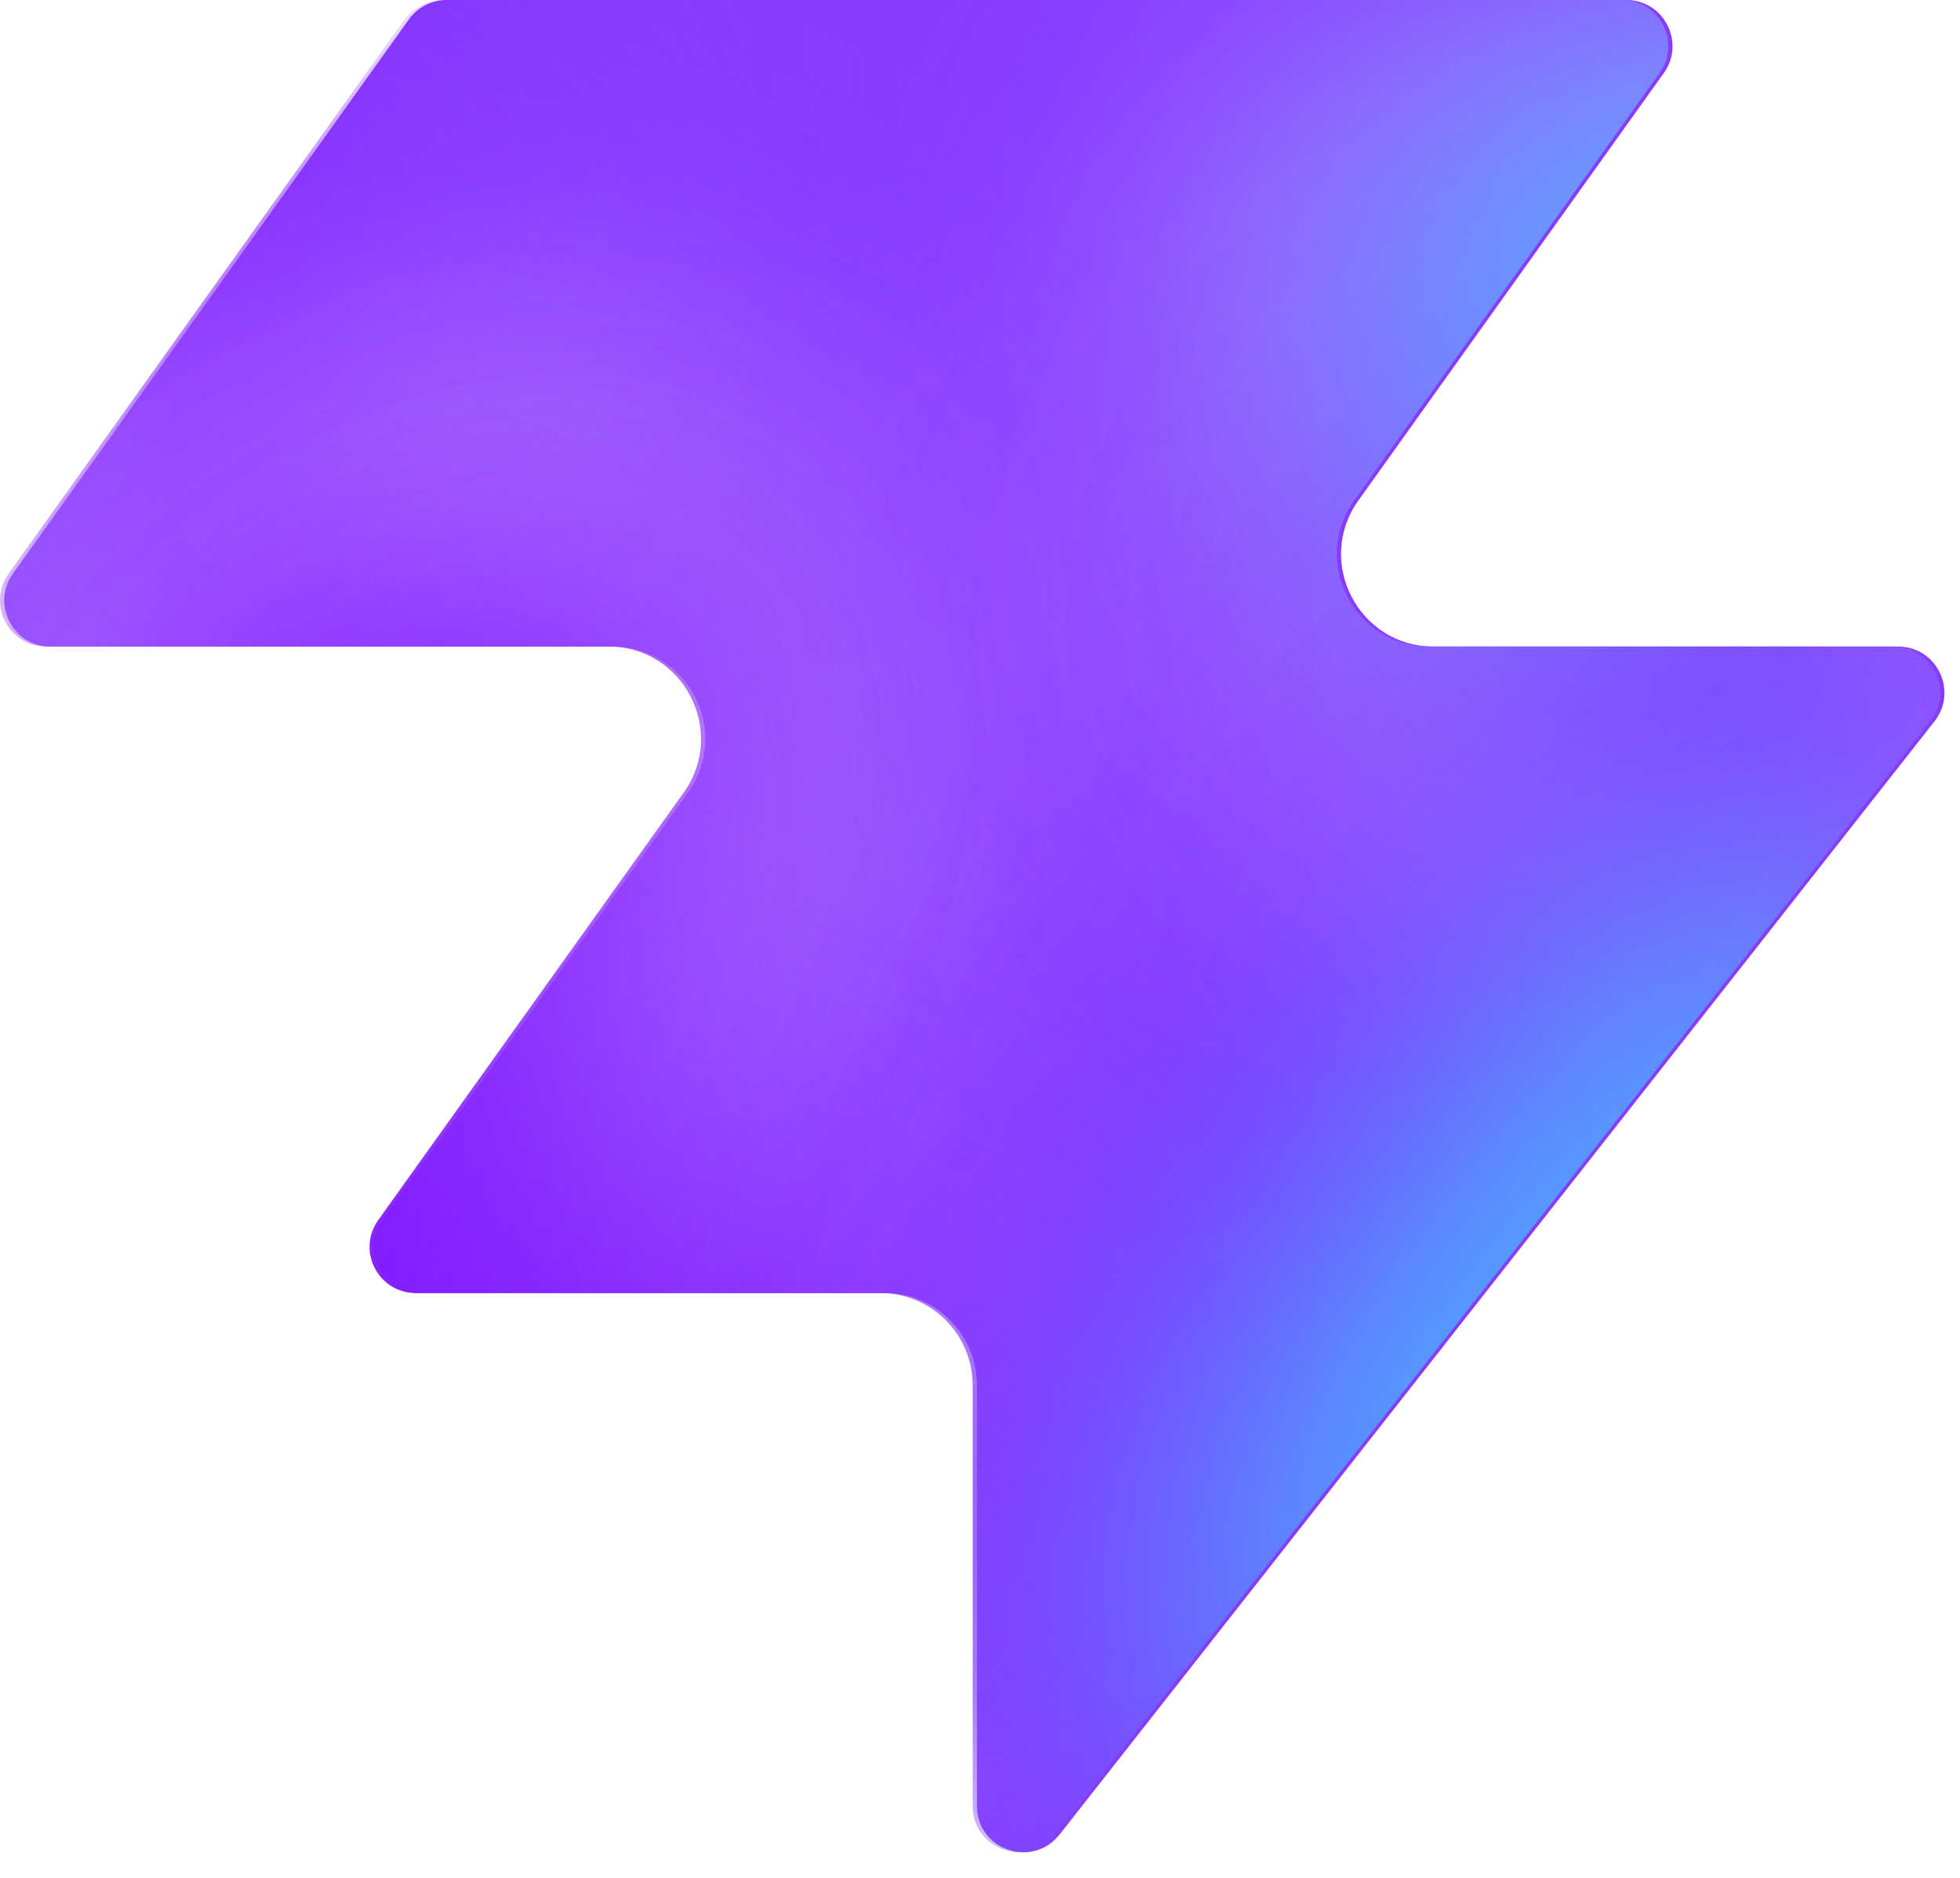
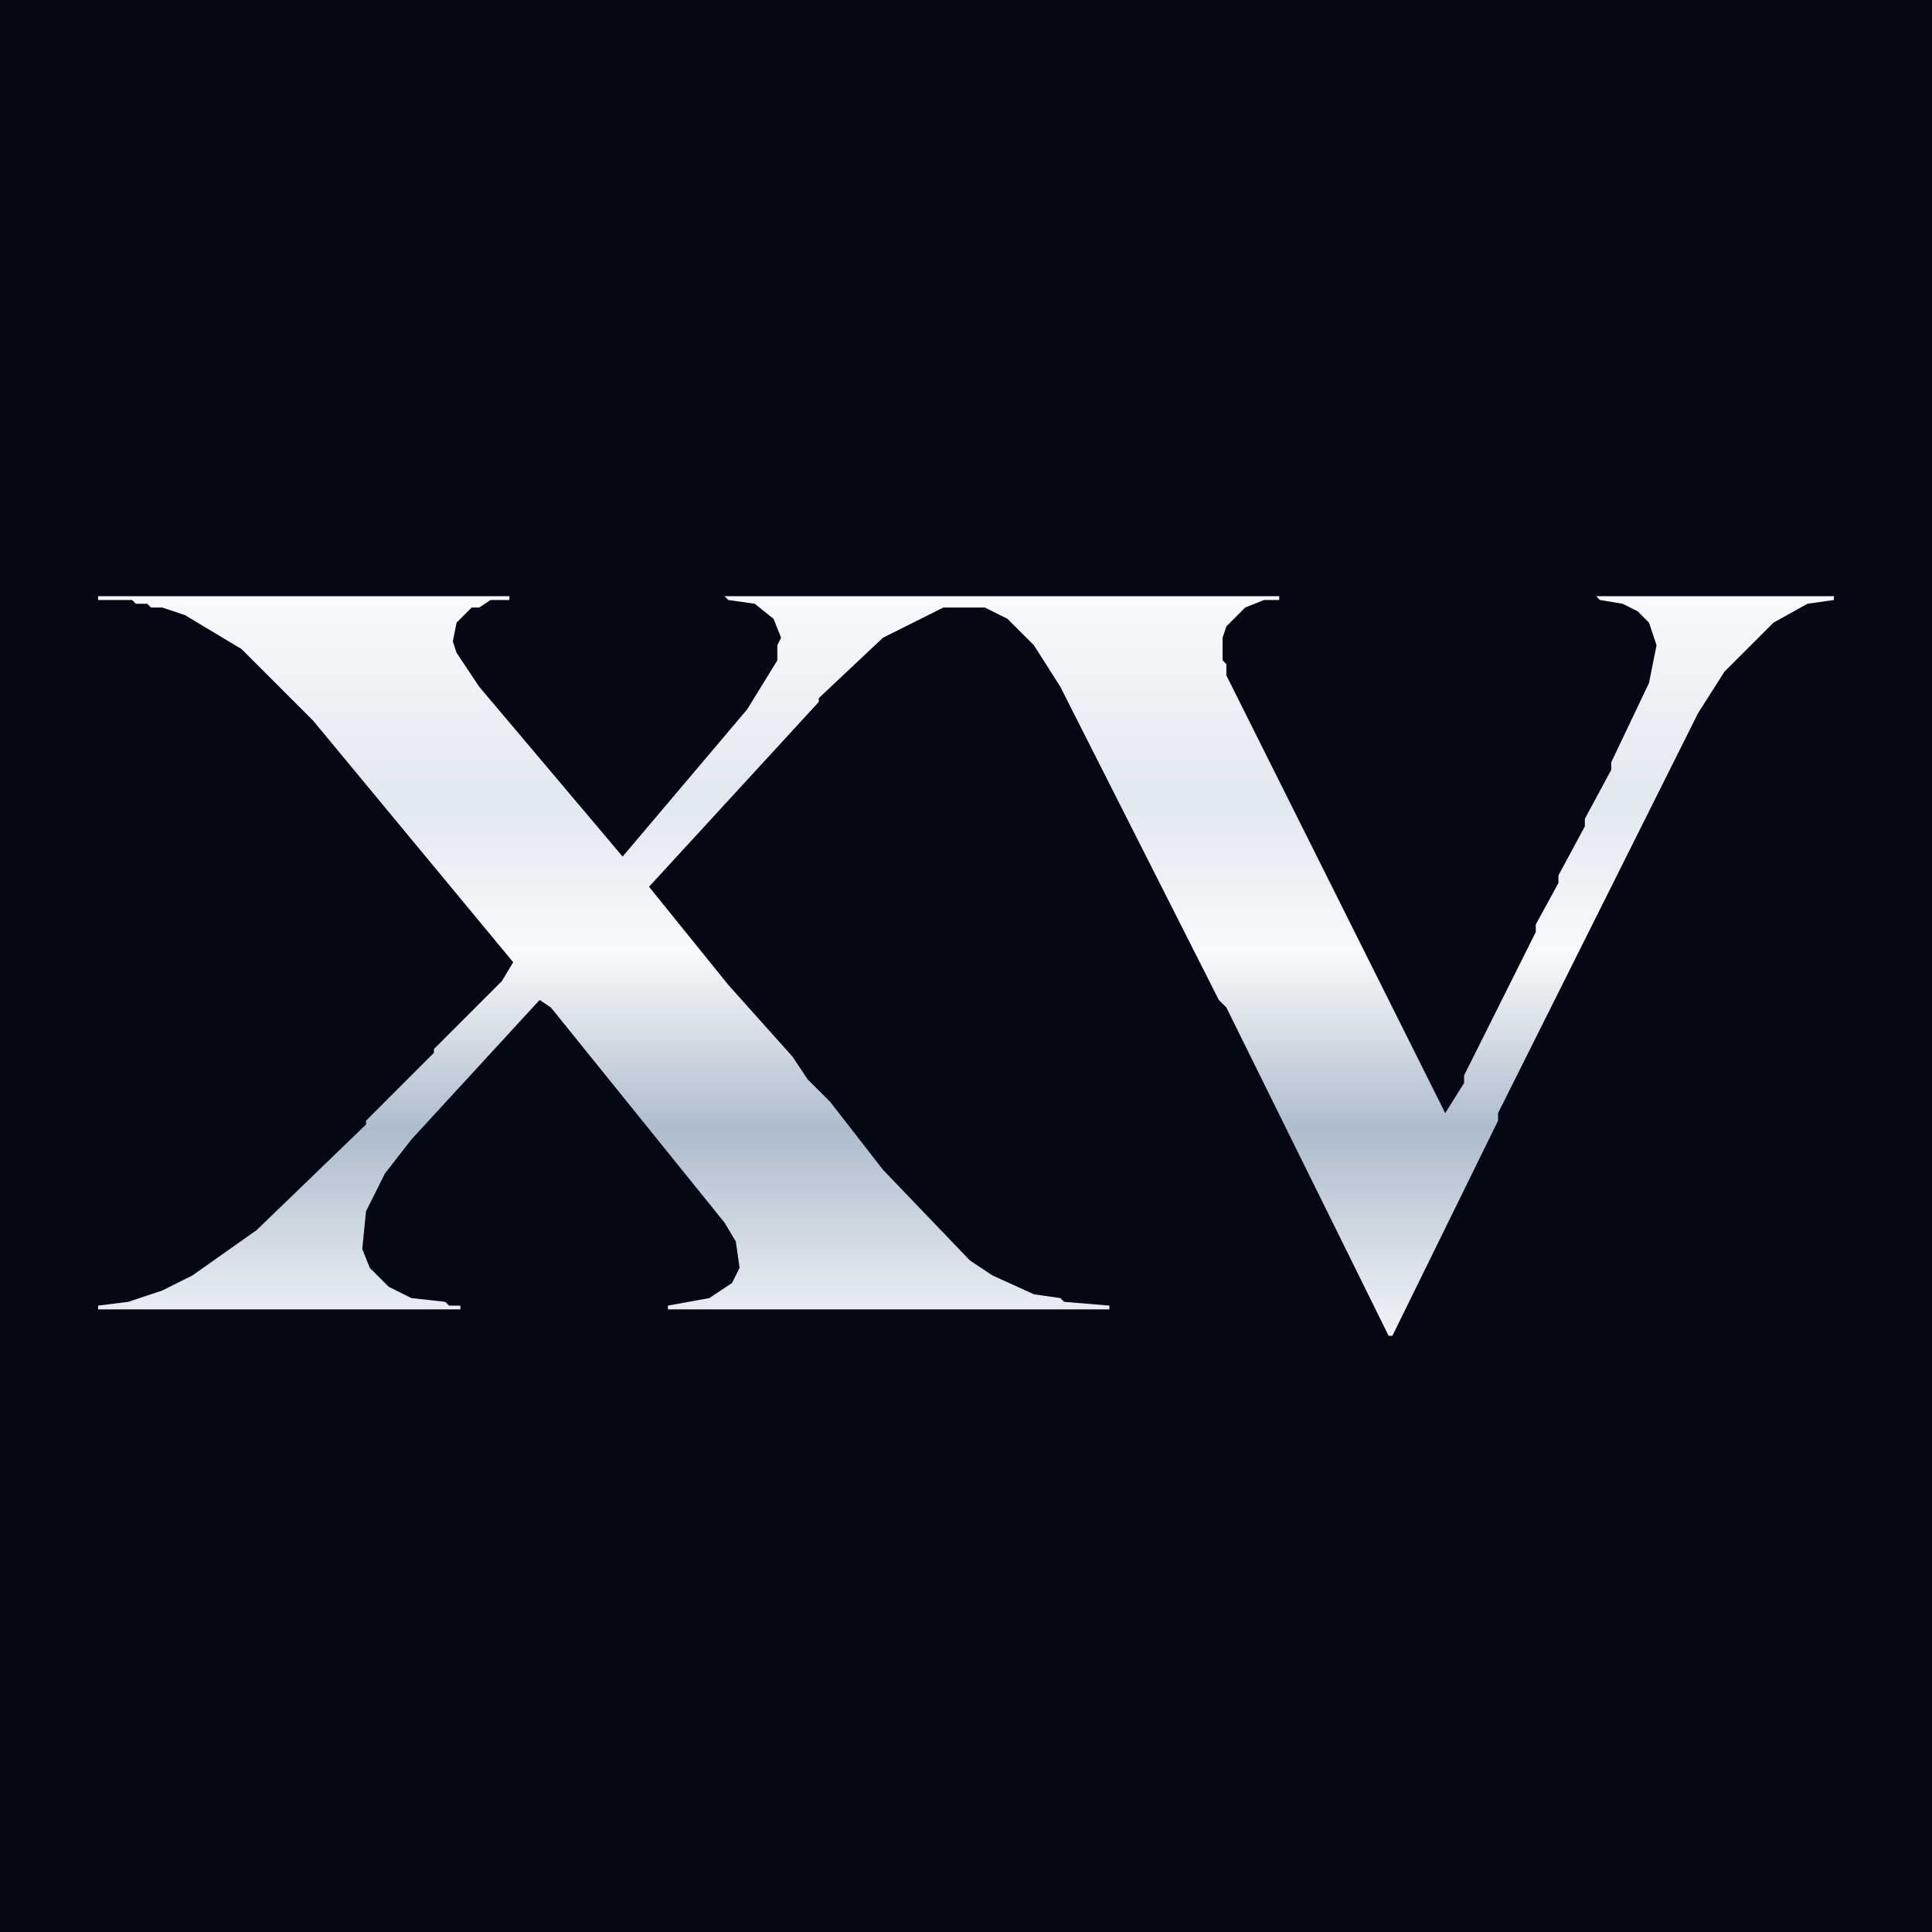
- <svg xmlns="http://www.w3.org/2000/svg" width="48" height="46" fill="none" viewBox="0 0 48 46">
-   <path fill="#863bff" d="M25.946 44.938c-.664.845-2.021.375-2.021-.698V33.937a2.26 2.26 0 0 0-2.262-2.262H10.287c-.92 0-1.456-1.04-.92-1.788l7.48-10.471c1.07-1.497 0-3.578-1.842-3.578H1.237c-.92 0-1.456-1.04-.92-1.788L10.013.474c.214-.297.556-.474.92-.474h28.894c.92 0 1.456 1.04.92 1.788l-7.48 10.471c-1.07 1.498 0 3.579 1.842 3.579h11.377c.943 0 1.473 1.088.89 1.83L25.947 44.94z" style="fill:#863bff;fill:color(display-p3 .525 .23 1);fill-opacity:1" />
-   <mask id="a" width="48" height="46" x="0" y="0" maskUnits="userSpaceOnUse" style="mask-type:alpha">
-     <path fill="#000" d="M25.842 44.938c-.664.844-2.021.375-2.021-.698V33.937a2.26 2.26 0 0 0-2.262-2.262H10.183c-.92 0-1.456-1.04-.92-1.788l7.48-10.471c1.07-1.498 0-3.579-1.842-3.579H1.133c-.92 0-1.456-1.04-.92-1.787L9.91.473c.214-.297.556-.474.92-.474h28.894c.92 0 1.456 1.04.92 1.788l-7.48 10.471c-1.07 1.498 0 3.578 1.842 3.578h11.377c.943 0 1.473 1.088.89 1.832L25.843 44.94z" style="fill:#000;fill-opacity:1" />
-   </mask>
-   <g mask="url(#a)">
-     <g filter="url(#b)">
-       <ellipse cx="5.508" cy="14.704" fill="#ede6ff" rx="5.508" ry="14.704" style="fill:#ede6ff;fill:color(display-p3 .927 .903 1);fill-opacity:1" transform="matrix(.00324 1 1 -.00324 -4.47 31.516)" />
-     </g>
-     <g filter="url(#c)">
-       <ellipse cx="10.399" cy="29.851" fill="#ede6ff" rx="10.399" ry="29.851" style="fill:#ede6ff;fill:color(display-p3 .927 .903 1);fill-opacity:1" transform="matrix(.00324 1 1 -.00324 -39.328 7.883)" />
-     </g>
-     <g filter="url(#d)">
-       <ellipse cx="5.508" cy="30.487" fill="#7e14ff" rx="5.508" ry="30.487" style="fill:#7e14ff;fill:color(display-p3 .492 .077 1);fill-opacity:1" transform="rotate(89.814 -25.913 -14.639)scale(1 -1)" />
-     </g>
-     <g filter="url(#e)">
-       <ellipse cx="5.508" cy="30.599" fill="#7e14ff" rx="5.508" ry="30.599" style="fill:#7e14ff;fill:color(display-p3 .492 .077 1);fill-opacity:1" transform="rotate(89.814 -32.644 -3.334)scale(1 -1)" />
-     </g>
-     <g filter="url(#f)">
-       <ellipse cx="5.508" cy="30.599" fill="#7e14ff" rx="5.508" ry="30.599" style="fill:#7e14ff;fill:color(display-p3 .492 .077 1);fill-opacity:1" transform="matrix(.00324 1 1 -.00324 -34.34 30.47)" />
-     </g>
-     <g filter="url(#g)">
-       <ellipse cx="14.072" cy="22.078" fill="#ede6ff" rx="14.072" ry="22.078" style="fill:#ede6ff;fill:color(display-p3 .927 .903 1);fill-opacity:1" transform="rotate(93.35 24.506 48.493)scale(-1 1)" />
-     </g>
-     <g filter="url(#h)">
-       <ellipse cx="3.47" cy="21.501" fill="#7e14ff" rx="3.47" ry="21.501" style="fill:#7e14ff;fill:color(display-p3 .492 .077 1);fill-opacity:1" transform="rotate(89.009 28.708 47.59)scale(-1 1)" />
-     </g>
-     <g filter="url(#i)">
-       <ellipse cx="3.47" cy="21.501" fill="#7e14ff" rx="3.47" ry="21.501" style="fill:#7e14ff;fill:color(display-p3 .492 .077 1);fill-opacity:1" transform="rotate(89.009 28.708 47.59)scale(-1 1)" />
-     </g>
-     <g filter="url(#j)">
-       <ellipse cx=".387" cy="8.972" fill="#7e14ff" rx="4.407" ry="29.108" style="fill:#7e14ff;fill:color(display-p3 .492 .077 1);fill-opacity:1" transform="rotate(39.51 .387 8.972)" />
-     </g>
-     <g filter="url(#k)">
-       <ellipse cx="47.523" cy="-6.092" fill="#7e14ff" rx="4.407" ry="29.108" style="fill:#7e14ff;fill:color(display-p3 .492 .077 1);fill-opacity:1" transform="rotate(37.892 47.523 -6.092)" />
-     </g>
-     <g filter="url(#l)">
-       <ellipse cx="41.412" cy="6.333" fill="#47bfff" rx="5.971" ry="9.665" style="fill:#47bfff;fill:color(display-p3 .28 .748 1);fill-opacity:1" transform="rotate(37.892 41.412 6.333)" />
-     </g>
-     <g filter="url(#m)">
-       <ellipse cx="-1.879" cy="38.332" fill="#7e14ff" rx="4.407" ry="29.108" style="fill:#7e14ff;fill:color(display-p3 .492 .077 1);fill-opacity:1" transform="rotate(37.892 -1.88 38.332)" />
-     </g>
-     <g filter="url(#n)">
-       <ellipse cx="-1.879" cy="38.332" fill="#7e14ff" rx="4.407" ry="29.108" style="fill:#7e14ff;fill:color(display-p3 .492 .077 1);fill-opacity:1" transform="rotate(37.892 -1.88 38.332)" />
-     </g>
-     <g filter="url(#o)">
-       <ellipse cx="35.651" cy="29.907" fill="#7e14ff" rx="4.407" ry="29.108" style="fill:#7e14ff;fill:color(display-p3 .492 .077 1);fill-opacity:1" transform="rotate(37.892 35.651 29.907)" />
-     </g>
-     <g filter="url(#p)">
-       <ellipse cx="38.418" cy="32.4" fill="#47bfff" rx="5.971" ry="15.297" style="fill:#47bfff;fill:color(display-p3 .28 .748 1);fill-opacity:1" transform="rotate(37.892 38.418 32.4)" />
-     </g>
-   </g>
+ <svg xmlns="http://www.w3.org/2000/svg" viewBox="0 0 512 512" width="512" height="512" role="img" aria-labelledby="title desc">
  <defs>
-     <filter id="b" width="60.045" height="41.654" x="-19.77" y="16.149" color-interpolation-filters="sRGB" filterUnits="userSpaceOnUse">
-       <feFlood flood-opacity="0" result="BackgroundImageFix" />
-       <feBlend in="SourceGraphic" in2="BackgroundImageFix" result="shape" />
-       <feGaussianBlur result="effect1_foregroundBlur_2002_17158" stdDeviation="7.659" />
-     </filter>
-     <filter id="c" width="90.34" height="51.437" x="-54.613" y="-7.533" color-interpolation-filters="sRGB" filterUnits="userSpaceOnUse">
-       <feFlood flood-opacity="0" result="BackgroundImageFix" />
-       <feBlend in="SourceGraphic" in2="BackgroundImageFix" result="shape" />
-       <feGaussianBlur result="effect1_foregroundBlur_2002_17158" stdDeviation="7.659" />
-     </filter>
-     <filter id="d" width="79.355" height="29.4" x="-49.64" y="2.03" color-interpolation-filters="sRGB" filterUnits="userSpaceOnUse">
-       <feFlood flood-opacity="0" result="BackgroundImageFix" />
-       <feBlend in="SourceGraphic" in2="BackgroundImageFix" result="shape" />
-       <feGaussianBlur result="effect1_foregroundBlur_2002_17158" stdDeviation="4.596" />
-     </filter>
-     <filter id="e" width="79.579" height="29.4" x="-45.045" y="20.029" color-interpolation-filters="sRGB" filterUnits="userSpaceOnUse">
-       <feFlood flood-opacity="0" result="BackgroundImageFix" />
-       <feBlend in="SourceGraphic" in2="BackgroundImageFix" result="shape" />
-       <feGaussianBlur result="effect1_foregroundBlur_2002_17158" stdDeviation="4.596" />
-     </filter>
-     <filter id="f" width="79.579" height="29.4" x="-43.513" y="21.178" color-interpolation-filters="sRGB" filterUnits="userSpaceOnUse">
-       <feFlood flood-opacity="0" result="BackgroundImageFix" />
-       <feBlend in="SourceGraphic" in2="BackgroundImageFix" result="shape" />
-       <feGaussianBlur result="effect1_foregroundBlur_2002_17158" stdDeviation="4.596" />
-     </filter>
-     <filter id="g" width="74.749" height="58.852" x="15.756" y="-17.901" color-interpolation-filters="sRGB" filterUnits="userSpaceOnUse">
-       <feFlood flood-opacity="0" result="BackgroundImageFix" />
-       <feBlend in="SourceGraphic" in2="BackgroundImageFix" result="shape" />
-       <feGaussianBlur result="effect1_foregroundBlur_2002_17158" stdDeviation="7.659" />
-     </filter>
-     <filter id="h" width="61.377" height="25.362" x="23.548" y="2.284" color-interpolation-filters="sRGB" filterUnits="userSpaceOnUse">
-       <feFlood flood-opacity="0" result="BackgroundImageFix" />
-       <feBlend in="SourceGraphic" in2="BackgroundImageFix" result="shape" />
-       <feGaussianBlur result="effect1_foregroundBlur_2002_17158" stdDeviation="4.596" />
-     </filter>
-     <filter id="i" width="61.377" height="25.362" x="23.548" y="2.284" color-interpolation-filters="sRGB" filterUnits="userSpaceOnUse">
-       <feFlood flood-opacity="0" result="BackgroundImageFix" />
-       <feBlend in="SourceGraphic" in2="BackgroundImageFix" result="shape" />
-       <feGaussianBlur result="effect1_foregroundBlur_2002_17158" stdDeviation="4.596" />
-     </filter>
-     <filter id="j" width="56.045" height="63.649" x="-27.636" y="-22.853" color-interpolation-filters="sRGB" filterUnits="userSpaceOnUse">
-       <feFlood flood-opacity="0" result="BackgroundImageFix" />
-       <feBlend in="SourceGraphic" in2="BackgroundImageFix" result="shape" />
-       <feGaussianBlur result="effect1_foregroundBlur_2002_17158" stdDeviation="4.596" />
-     </filter>
-     <filter id="k" width="54.814" height="64.646" x="20.116" y="-38.415" color-interpolation-filters="sRGB" filterUnits="userSpaceOnUse">
-       <feFlood flood-opacity="0" result="BackgroundImageFix" />
-       <feBlend in="SourceGraphic" in2="BackgroundImageFix" result="shape" />
-       <feGaussianBlur result="effect1_foregroundBlur_2002_17158" stdDeviation="4.596" />
-     </filter>
-     <filter id="l" width="33.541" height="35.313" x="24.641" y="-11.323" color-interpolation-filters="sRGB" filterUnits="userSpaceOnUse">
-       <feFlood flood-opacity="0" result="BackgroundImageFix" />
-       <feBlend in="SourceGraphic" in2="BackgroundImageFix" result="shape" />
-       <feGaussianBlur result="effect1_foregroundBlur_2002_17158" stdDeviation="4.596" />
-     </filter>
-     <filter id="m" width="54.814" height="64.646" x="-29.286" y="6.009" color-interpolation-filters="sRGB" filterUnits="userSpaceOnUse">
-       <feFlood flood-opacity="0" result="BackgroundImageFix" />
-       <feBlend in="SourceGraphic" in2="BackgroundImageFix" result="shape" />
-       <feGaussianBlur result="effect1_foregroundBlur_2002_17158" stdDeviation="4.596" />
-     </filter>
-     <filter id="n" width="54.814" height="64.646" x="-29.286" y="6.009" color-interpolation-filters="sRGB" filterUnits="userSpaceOnUse">
-       <feFlood flood-opacity="0" result="BackgroundImageFix" />
-       <feBlend in="SourceGraphic" in2="BackgroundImageFix" result="shape" />
-       <feGaussianBlur result="effect1_foregroundBlur_2002_17158" stdDeviation="4.596" />
-     </filter>
-     <filter id="o" width="54.814" height="64.646" x="8.244" y="-2.416" color-interpolation-filters="sRGB" filterUnits="userSpaceOnUse">
-       <feFlood flood-opacity="0" result="BackgroundImageFix" />
-       <feBlend in="SourceGraphic" in2="BackgroundImageFix" result="shape" />
-       <feGaussianBlur result="effect1_foregroundBlur_2002_17158" stdDeviation="4.596" />
-     </filter>
-     <filter id="p" width="39.409" height="43.623" x="18.713" y="10.588" color-interpolation-filters="sRGB" filterUnits="userSpaceOnUse">
-       <feFlood flood-opacity="0" result="BackgroundImageFix" />
-       <feBlend in="SourceGraphic" in2="BackgroundImageFix" result="shape" />
-       <feGaussianBlur result="effect1_foregroundBlur_2002_17158" stdDeviation="4.596" />
-     </filter>
+     <linearGradient id="silver" x1="0" y1="0" x2="0" y2="1">
+       <stop offset="0%" stop-color="#f8fafc" />
+       <stop offset="28%" stop-color="#e2e8f0" />
+       <stop offset="48%" stop-color="#f8fafc" />
+       <stop offset="72%" stop-color="#aebccc" />
+       <stop offset="100%" stop-color="#f1f5f9" />
+     </linearGradient>
  </defs>
+   <rect width="512" height="512" fill="#050814" />
+   <path d="M 26.0,347.0 L 122.0,347.0 L 122.0,346.0 L 119.0,346.0 L 118.0,345.0 L 109.0,344.0 L 103.0,341.0 L 98.0,336.0 L 96.0,331.0 L 97.0,321.0 L 102.0,311.0 L 109.0,302.0 L 143.0,265.0 L 146.0,267.0 L 192.0,324.0 L 195.0,329.0 L 196.0,336.0 L 194.0,340.0 L 188.0,344.0 L 177.0,346.0 L 177.0,347.0 L 294.0,347.0 L 294.0,346.0 L 282.0,345.0 L 281.0,344.0 L 274.0,343.0 L 263.0,338.0 L 257.0,334.0 L 234.0,310.0 L 220.0,292.0 L 214.0,286.0 L 210.0,280.0 L 193.0,261.0 L 172.0,235.0 L 217.0,186.0 L 217.0,185.0 L 234.0,169.0 L 250.0,161.0 L 261.0,161.0 L 267.0,164.0 L 274.0,171.0 L 281.0,182.0 L 323.0,265.0 L 325.0,267.0 L 368.0,354.0 L 369.0,354.0 L 397.0,297.0 L 397.0,295.0 L 450.0,189.0 L 457.0,178.0 L 470.0,165.0 L 479.0,160.0 L 486.0,159.0 L 486.0,158.0 L 423.0,158.0 L 424.0,159.0 L 430.0,160.0 L 434.0,162.0 L 437.0,165.0 L 439.0,171.0 L 437.0,181.0 L 427.0,202.0 L 427.0,204.0 L 420.0,217.0 L 420.0,219.0 L 413.0,232.0 L 413.0,234.0 L 407.0,245.0 L 407.0,247.0 L 388.0,285.0 L 388.0,287.0 L 383.0,295.0 L 325.0,179.0 L 325.0,176.0 L 324.0,175.0 L 324.0,169.0 L 325.0,166.0 L 330.0,161.0 L 335.0,159.0 L 339.0,159.0 L 339.0,158.0 L 192.0,158.0 L 193.0,159.0 L 200.0,160.0 L 205.0,164.0 L 207.0,169.0 L 206.0,171.0 L 206.0,175.0 L 198.0,188.0 L 165.0,227.0 L 127.0,182.0 L 121.0,173.0 L 120.0,170.0 L 121.0,165.0 L 125.0,161.0 L 127.0,161.0 L 130.0,159.0 L 135.0,159.0 L 135.0,158.0 L 26.0,158.0 L 26.0,159.0 L 35.0,159.0 L 36.0,160.0 L 39.0,160.0 L 40.0,161.0 L 43.0,161.0 L 49.0,163.0 L 64.0,172.0 L 83.0,191.0 L 136.0,255.0 L 133.0,260.0 L 115.0,278.0 L 115.0,279.0 L 97.0,297.0 L 97.0,298.0 L 68.0,326.0 L 51.0,338.0 L 43.0,342.0 L 34.0,345.0 L 26.0,346.0 Z" fill="url(#silver)" />
</svg>
